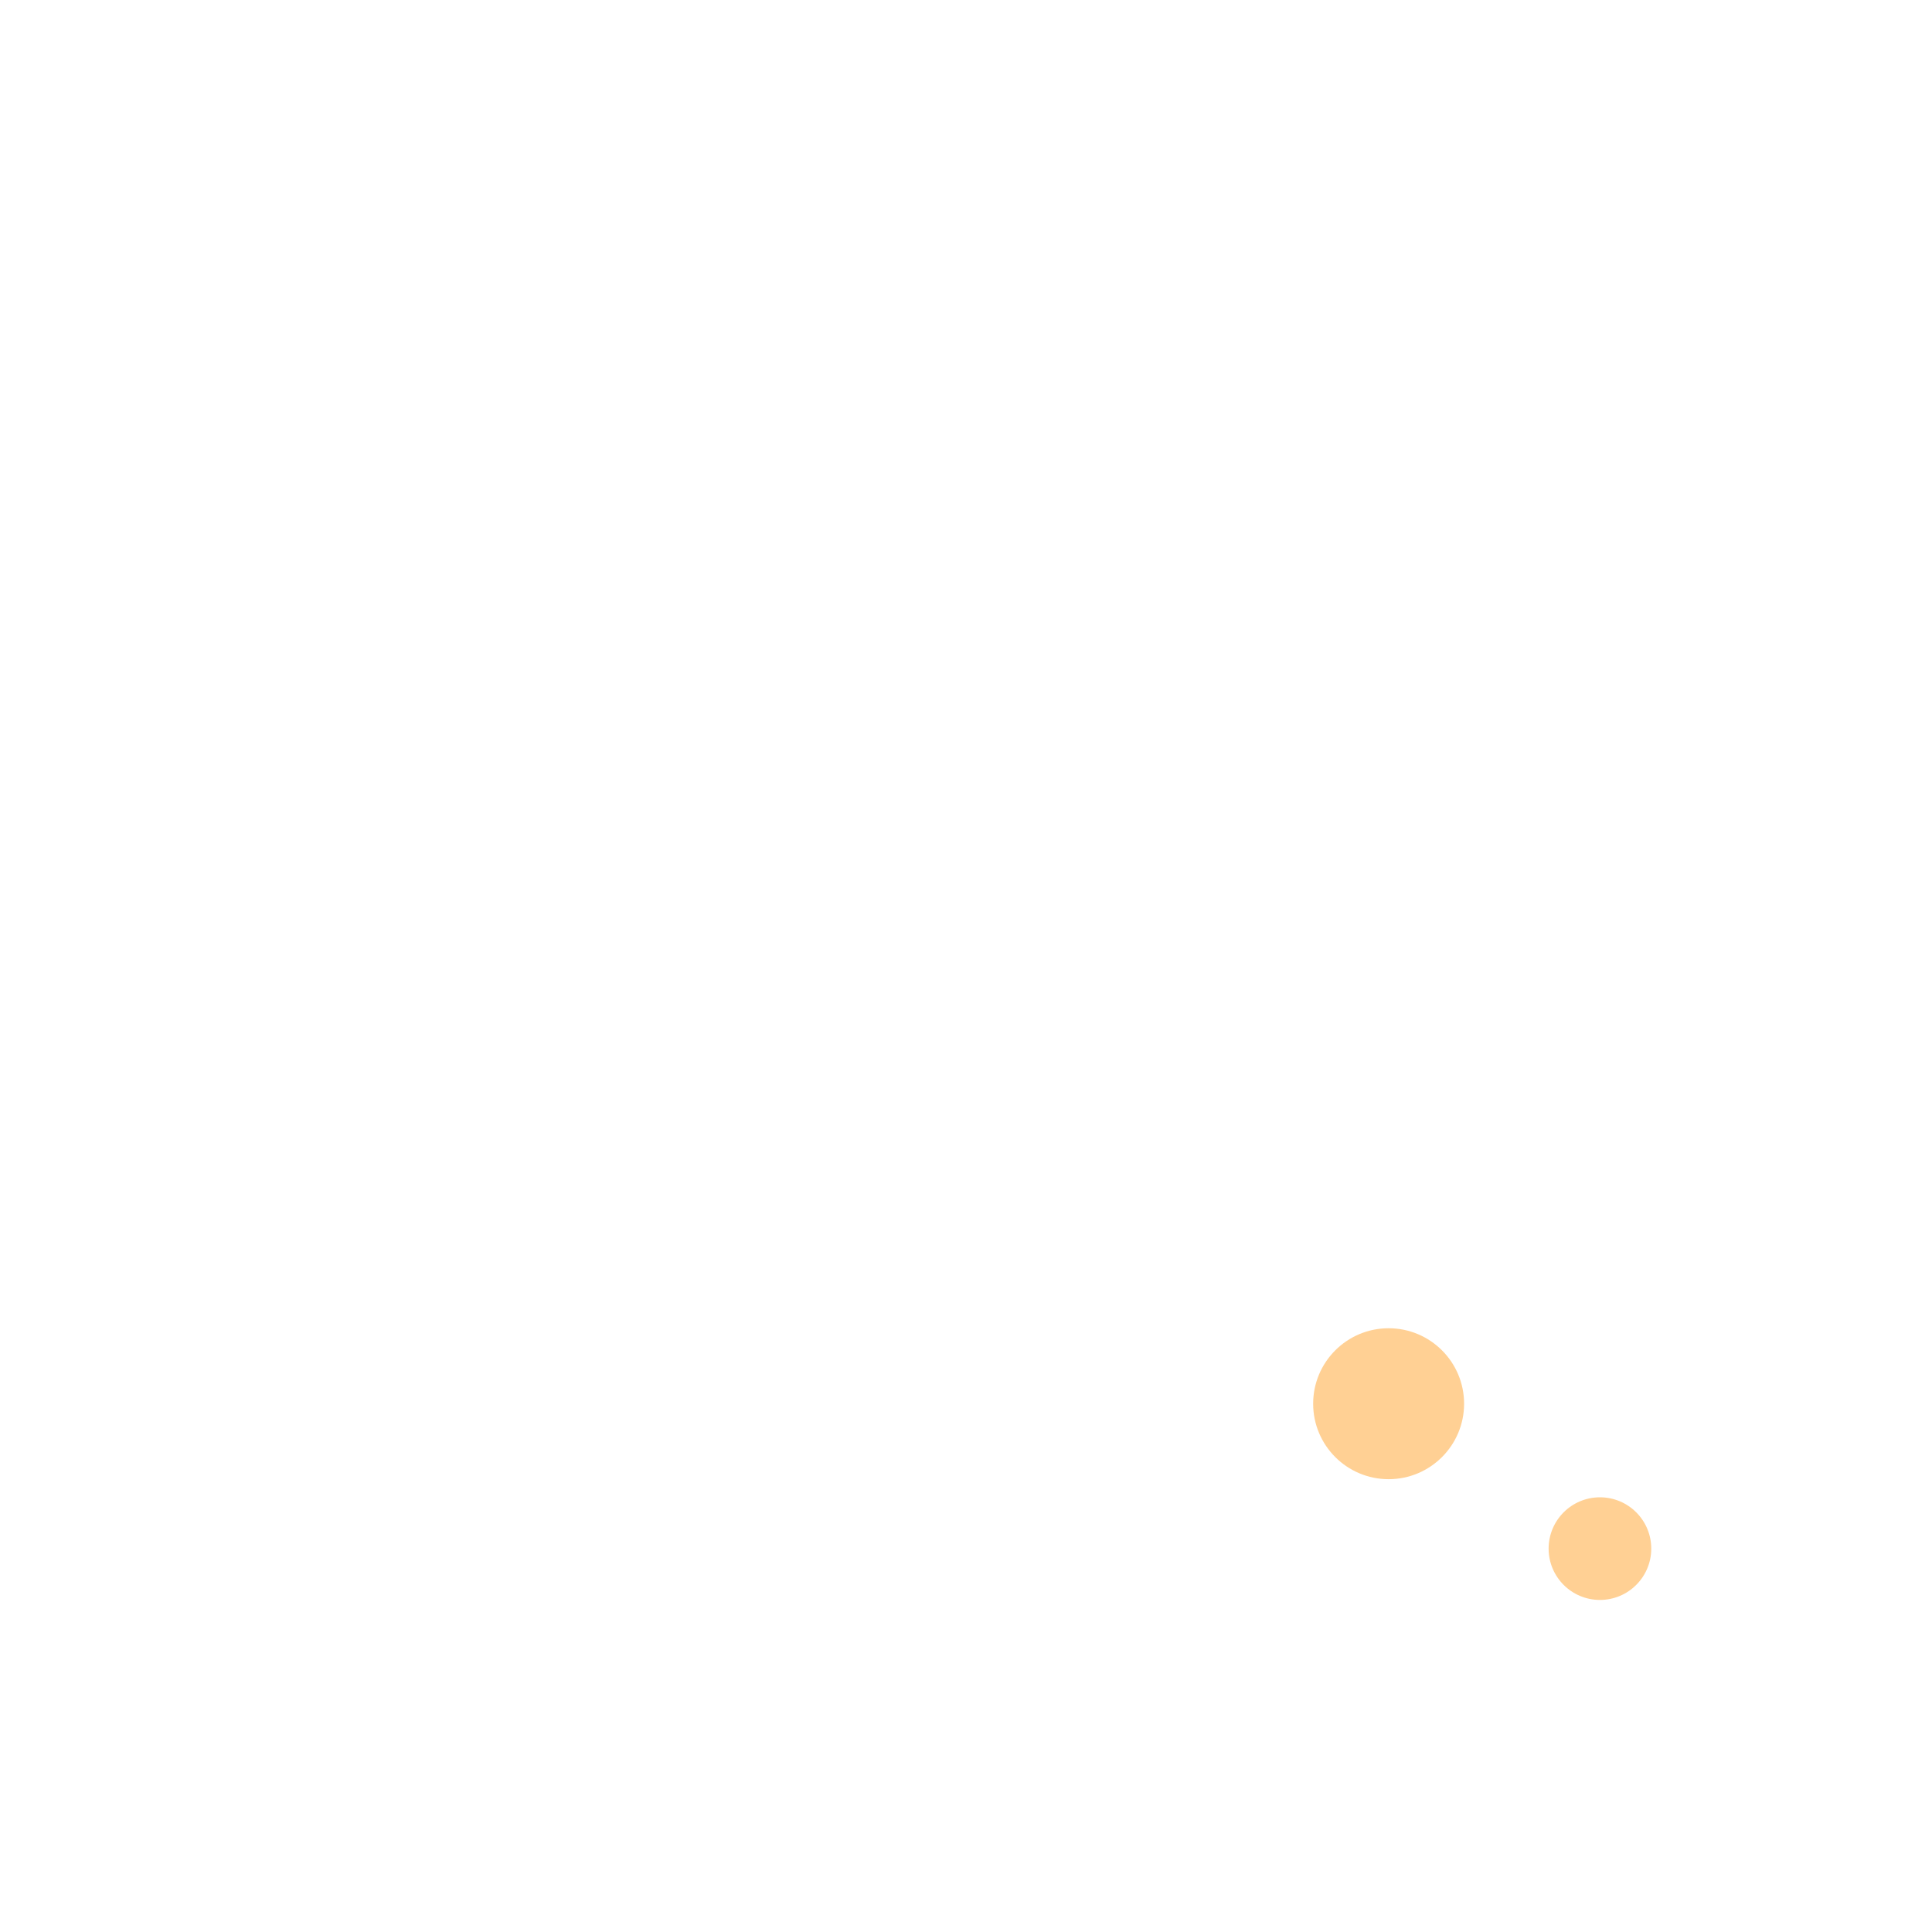
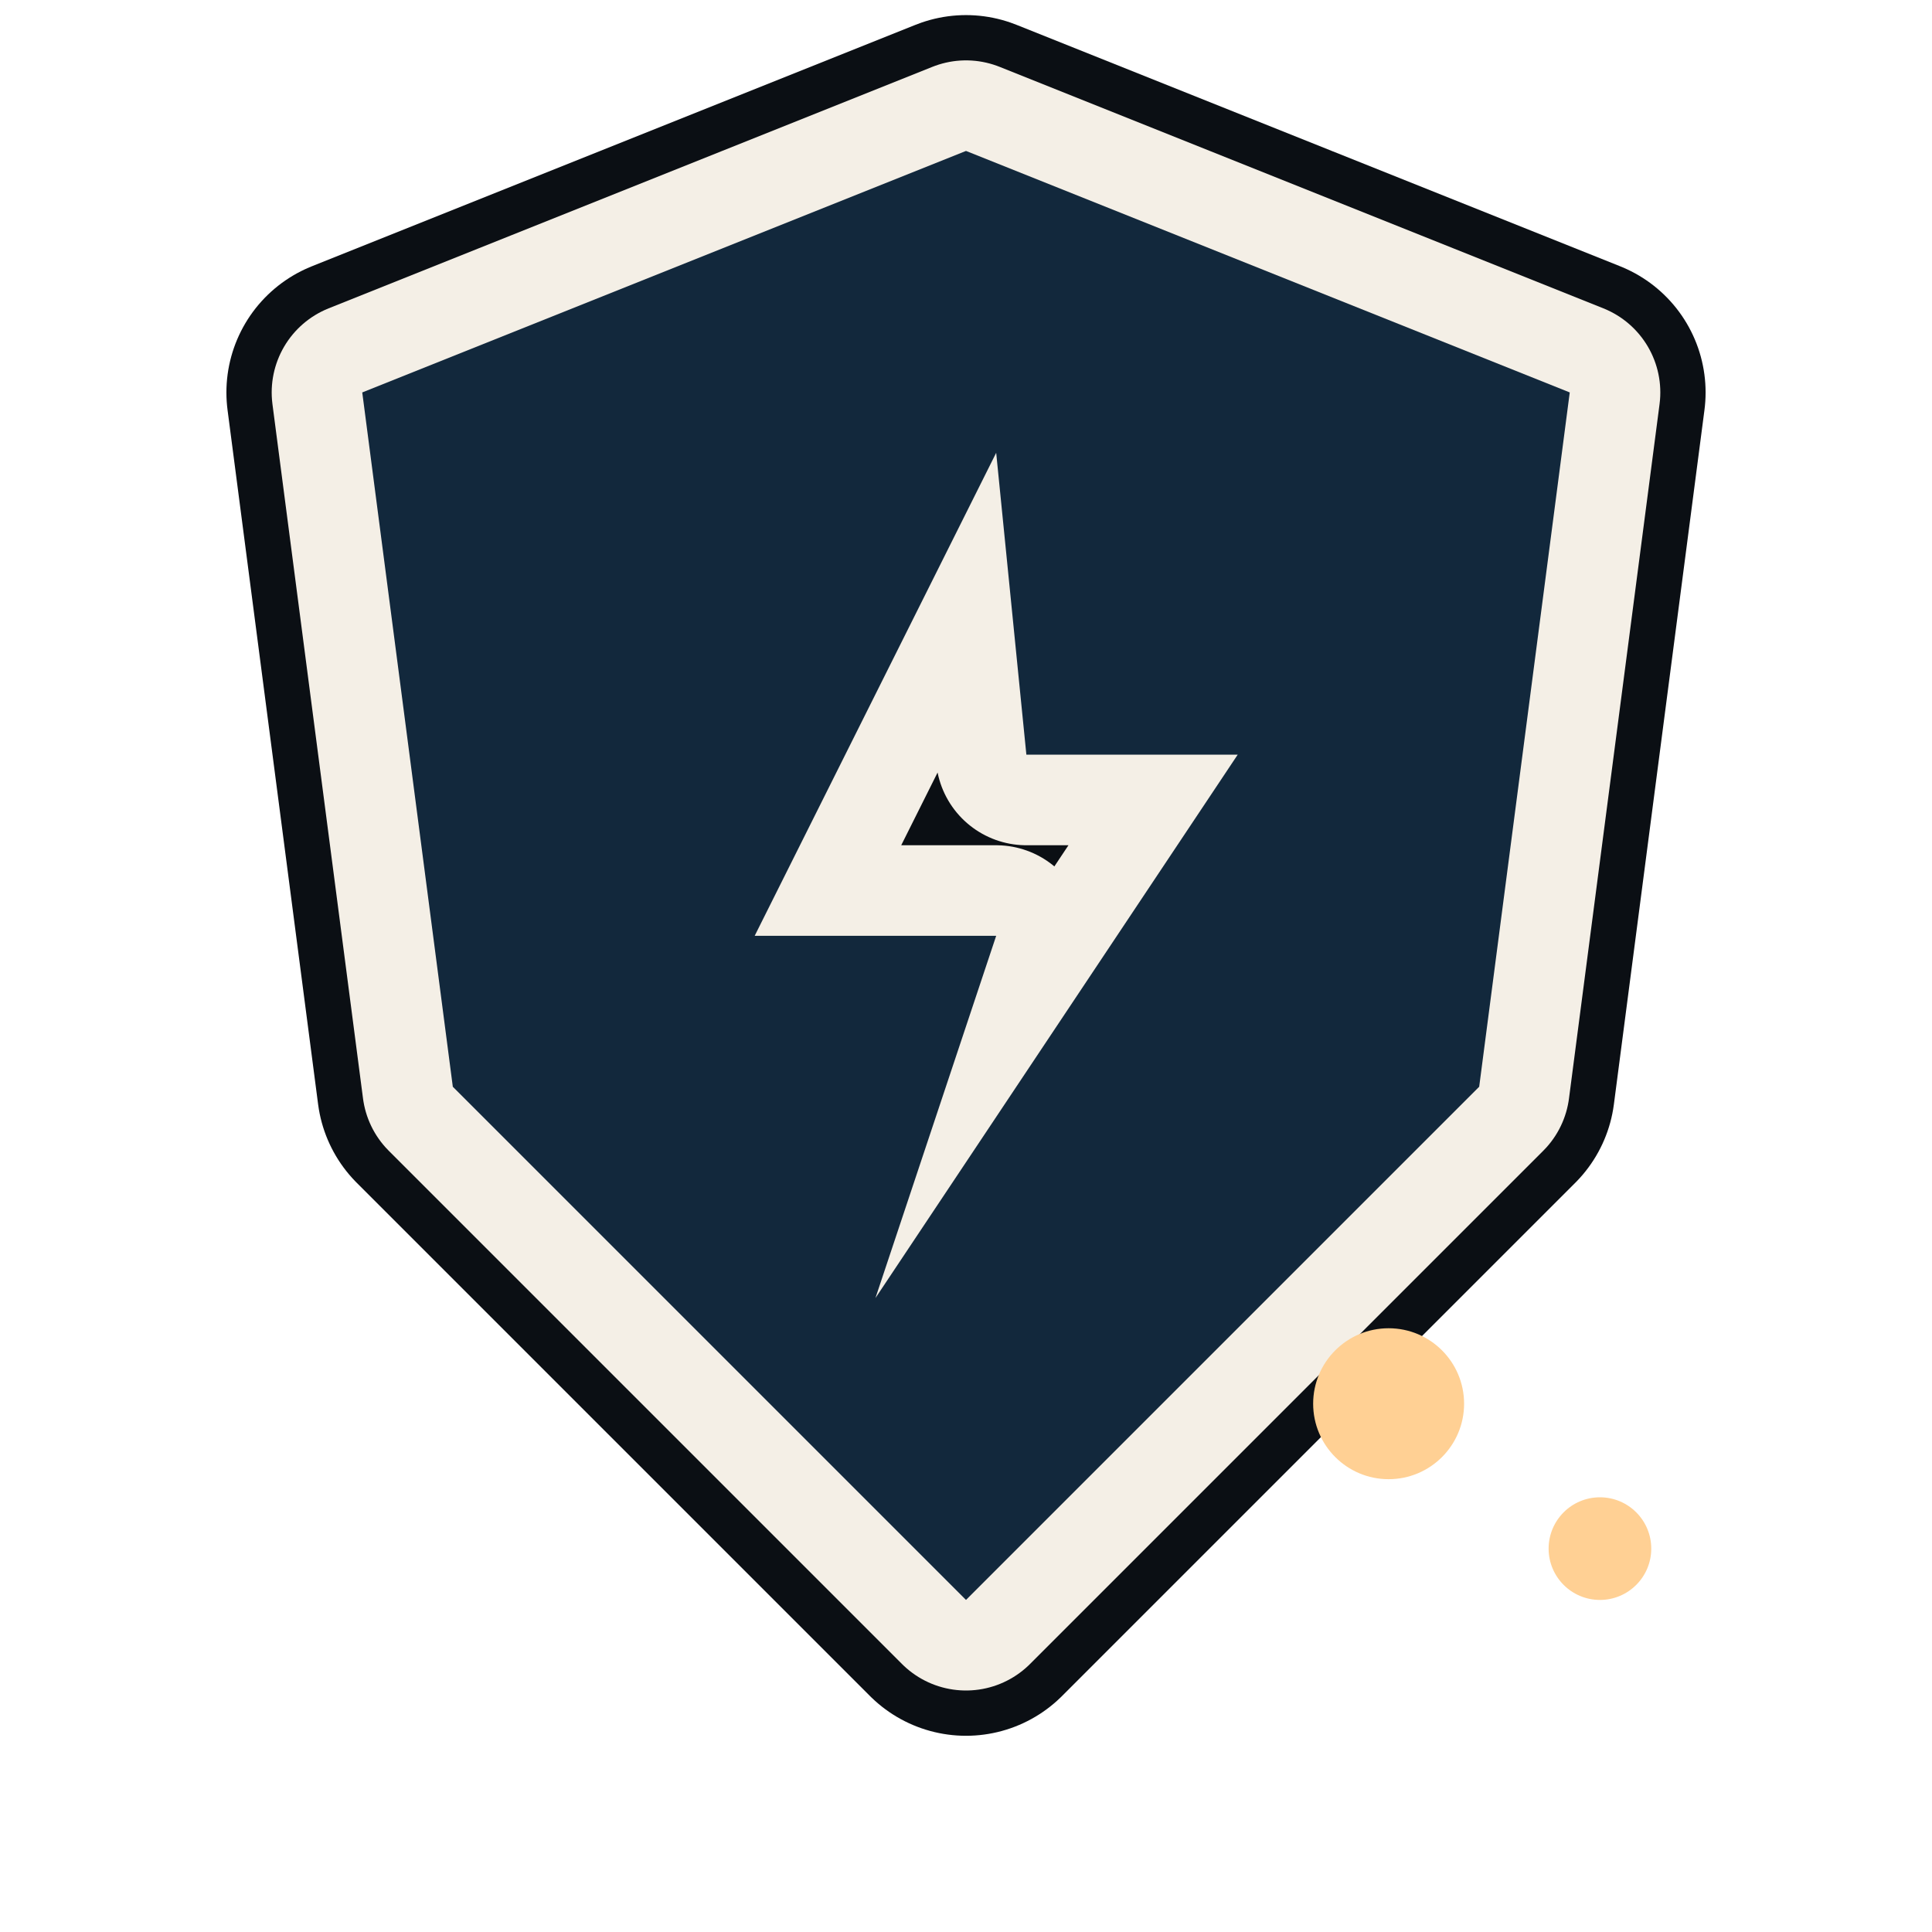
<svg xmlns="http://www.w3.org/2000/svg" viewBox="0 0 64 64" aria-hidden="true" focusable="false">
-   <g fill="#12283c" stroke="#0b0f14" stroke-width="9" stroke-linecap="round" stroke-linejoin="round">M32 5 52 13 49 36 32 53 15 36 12 13Z M33 15 25 31 33 31 29 43 41 25 34 25Z</g>
-   <g fill="#12283c" stroke="#f4efe6" stroke-width="6" stroke-linecap="round" stroke-linejoin="round">M32 5 52 13 49 36 32 53 15 36 12 13Z M33 15 25 31 33 31 29 43 41 25 34 25Z</g>
-   <g fill="#12283c" stroke="none">M32 5 52 13 49 36 32 53 15 36 12 13Z M33 15 25 31 33 31 29 43 41 25 34 25Z</g>
+   <g fill="#12283c" stroke="#0b0f14" stroke-width="9" stroke-linecap="round" stroke-linejoin="round">
+     <path d="M32 5 52 13 49 36 32 53 15 36 12 13Z M33 15 25 31 33 31 29 43 41 25 34 25Z" />
+   </g>
+   <g fill="#12283c" stroke="#f4efe6" stroke-width="6" stroke-linecap="round" stroke-linejoin="round">
+     <path d="M32 5 52 13 49 36 32 53 15 36 12 13Z M33 15 25 31 33 31 29 43 41 25 34 25Z" />
+   </g>
+   <g fill="#12283c" stroke="none">
+     <path d="M32 5 52 13 49 36 32 53 15 36 12 13Z M33 15 25 31 33 31 29 43 41 25 34 25Z" />
+   </g>
  <g fill="#ffd094" stroke="none">
    <path d="M46 49a2.5 2.5 0 1 0 0-5 2.5 2.5 0 0 0 0 5Zm7 4a1.7 1.7 0 1 0 0-3.4 1.7 1.7 0 0 0 0 3.4Z" />
  </g>
</svg>
